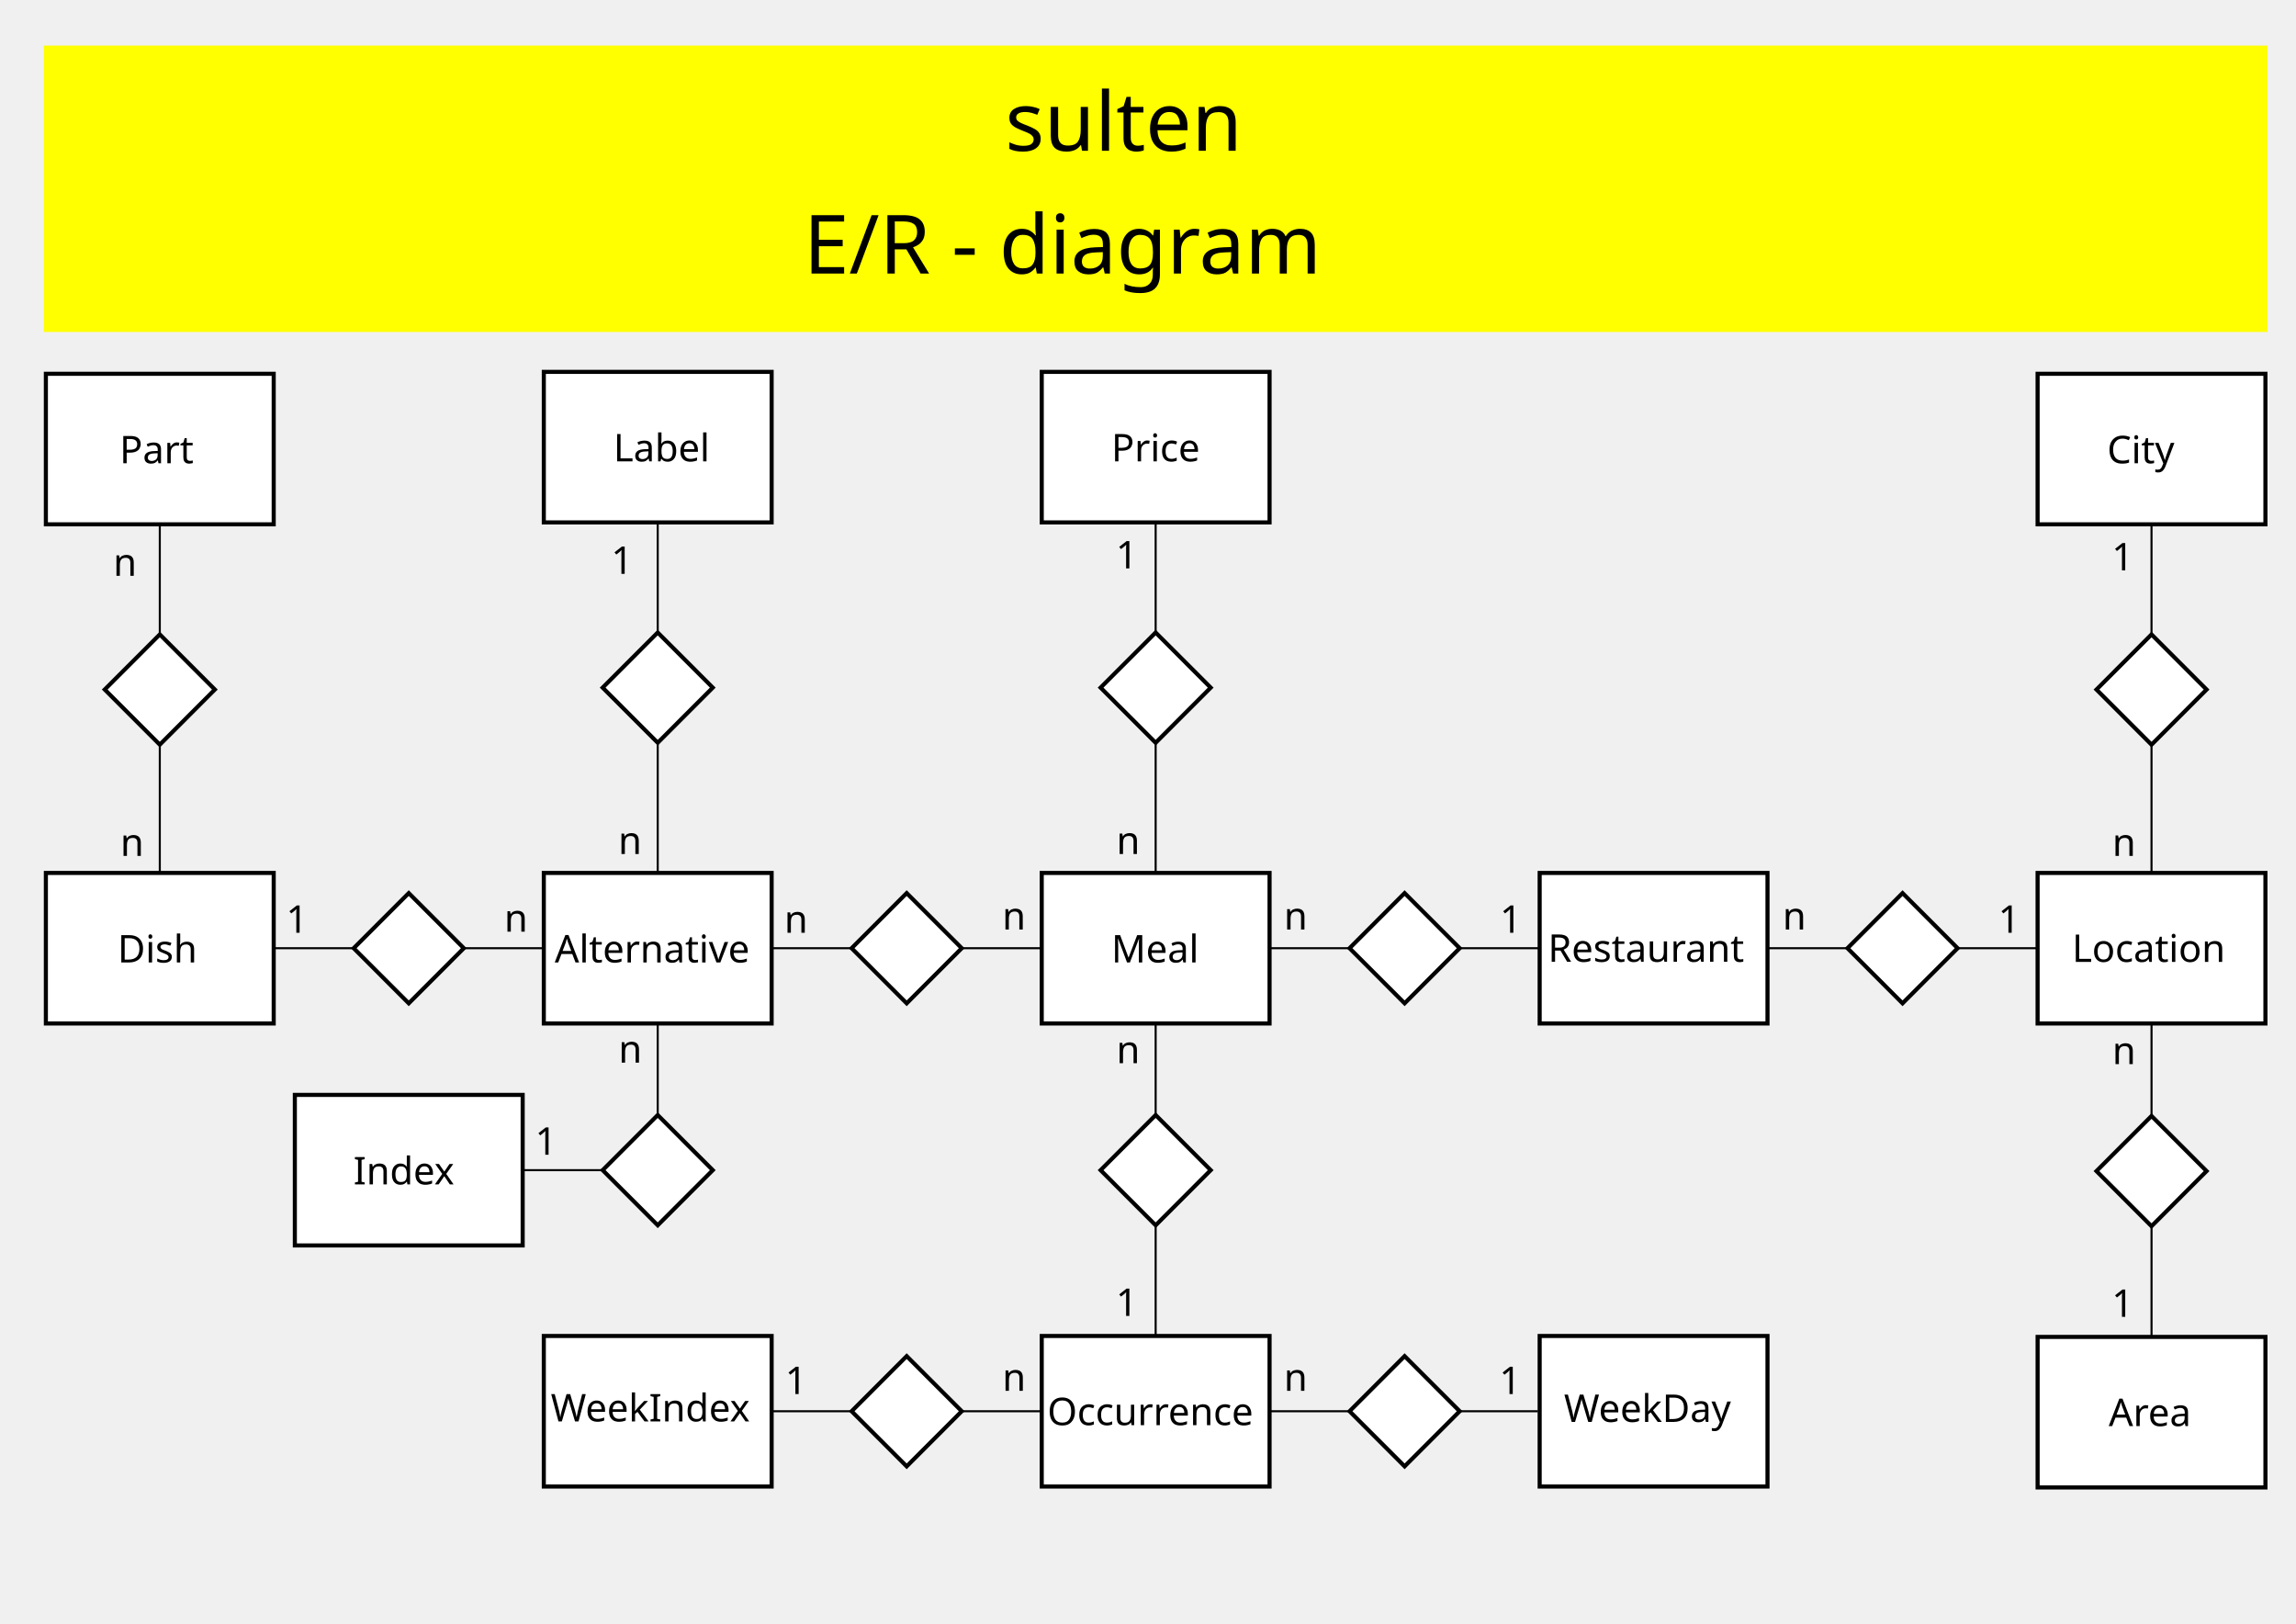
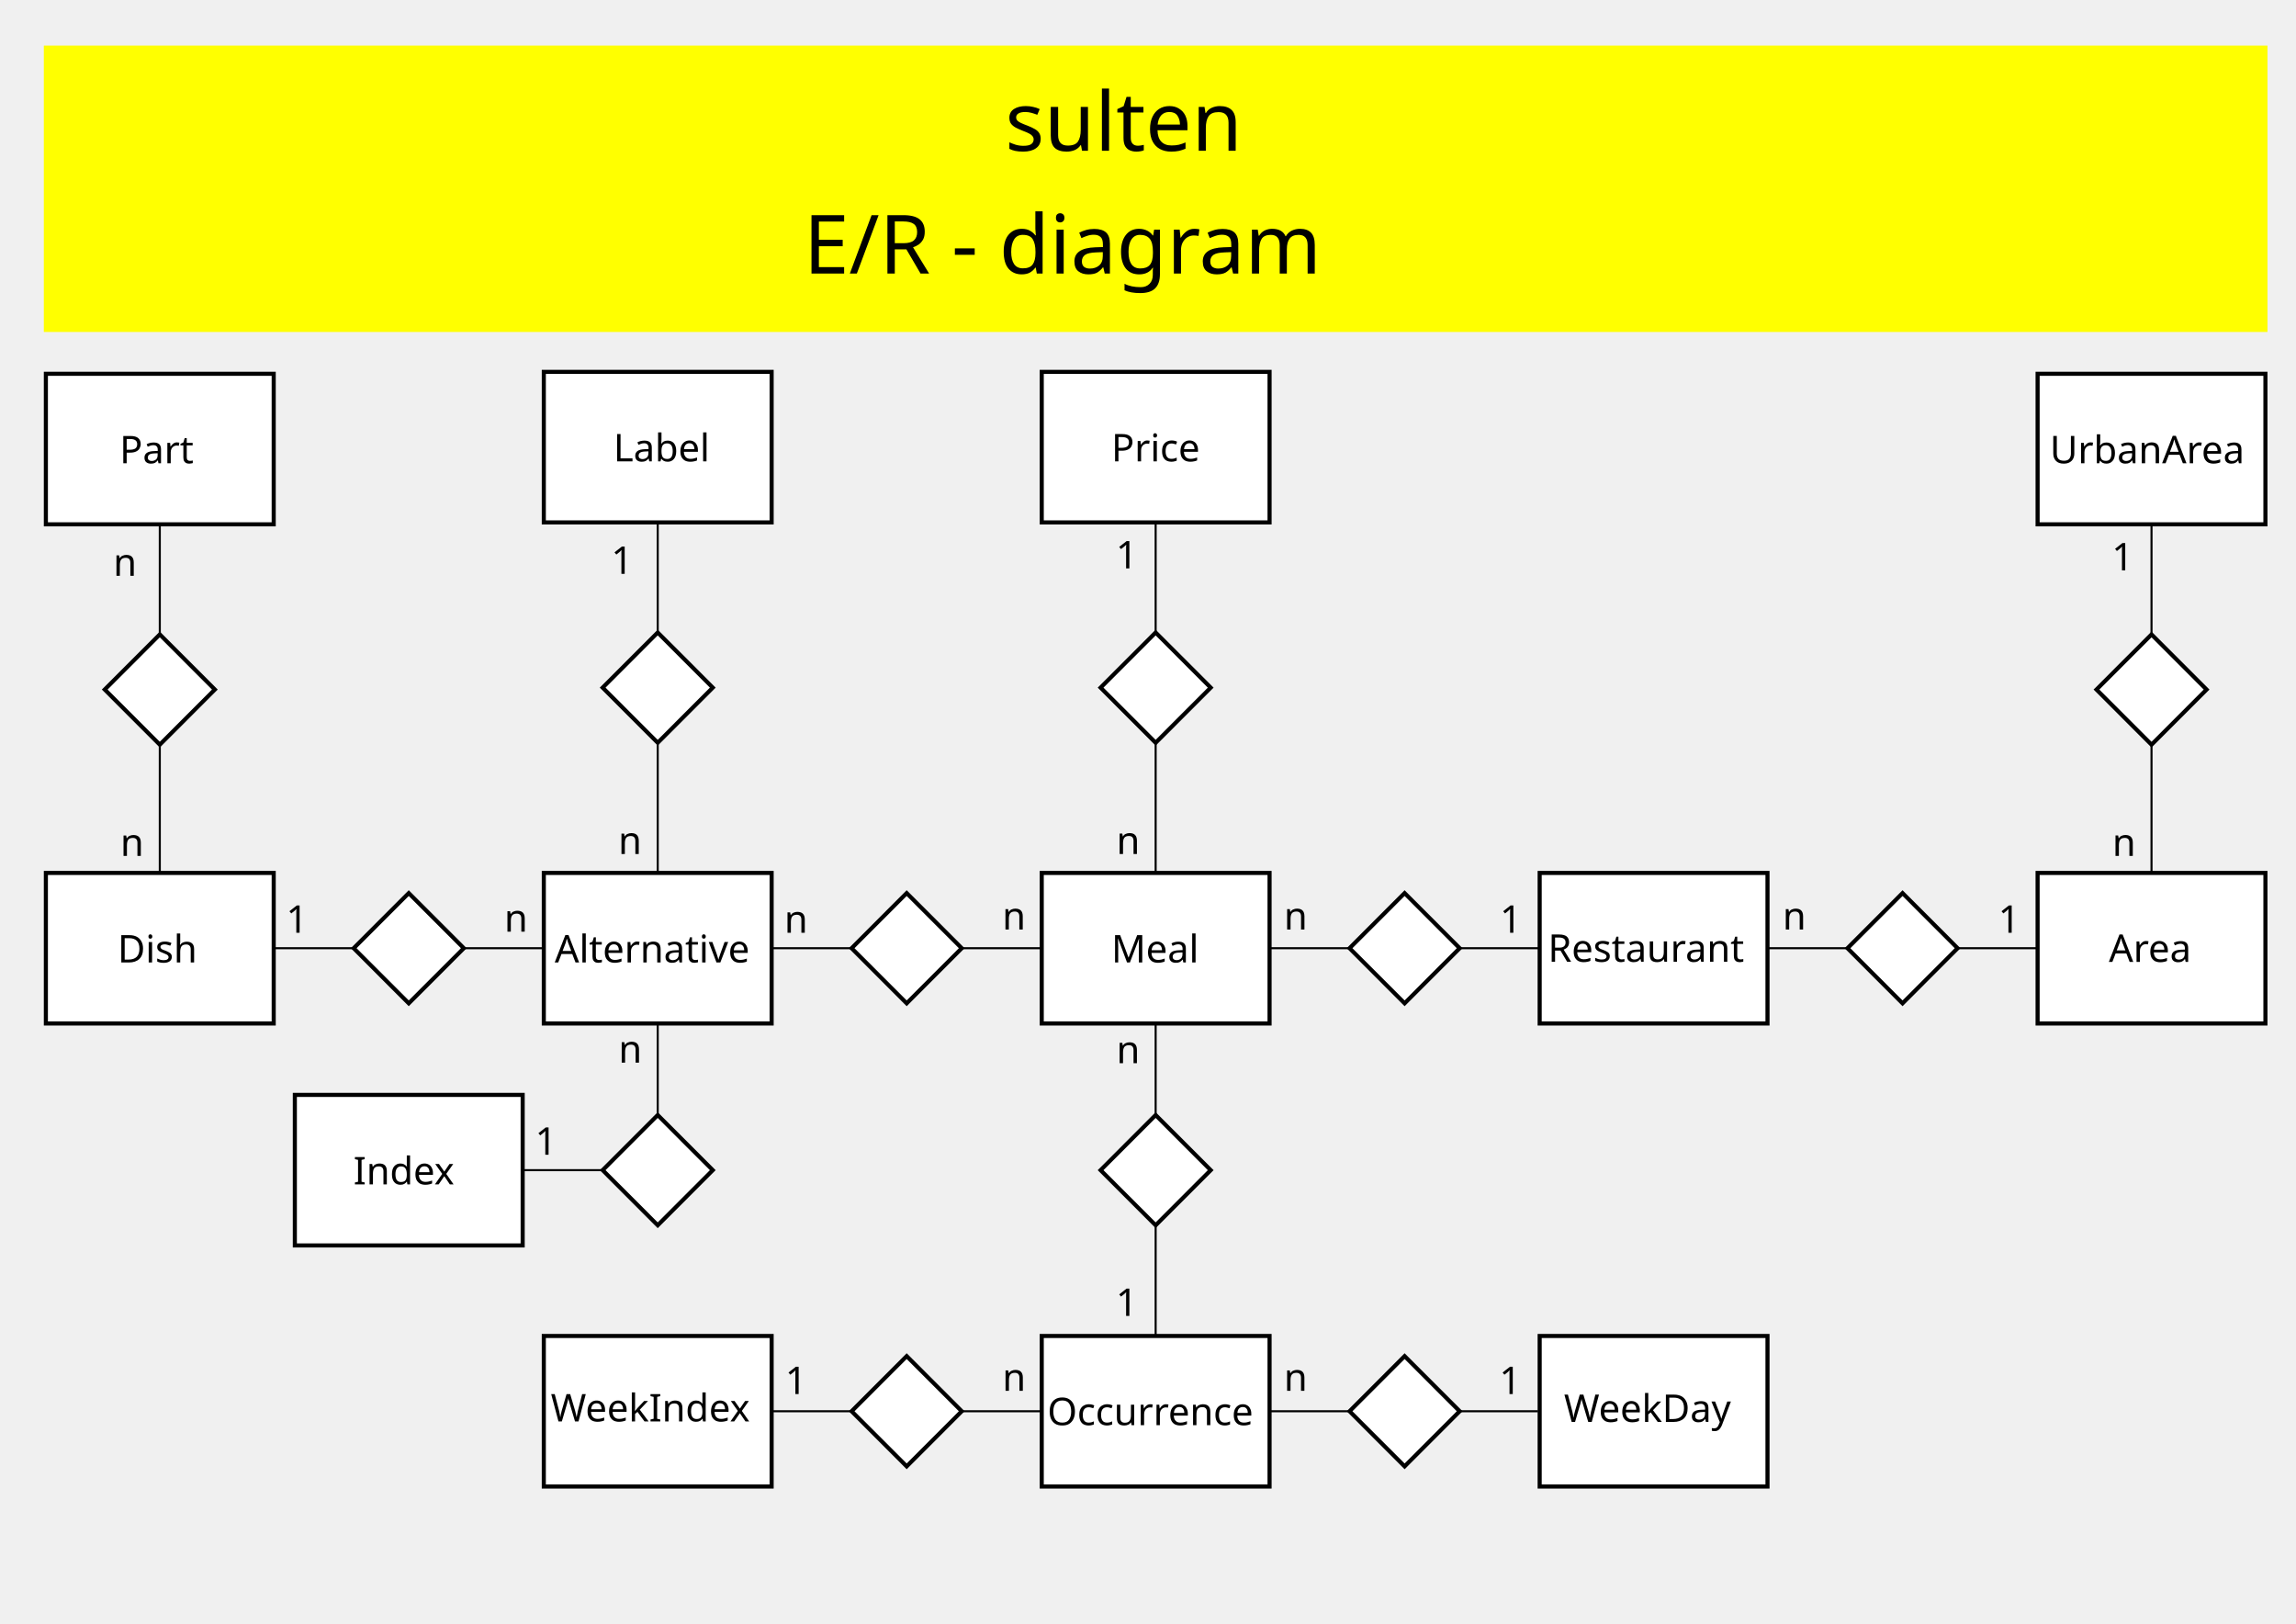
<svg xmlns="http://www.w3.org/2000/svg" xmlns:ns1="http://www.openswatchbook.org/uri/2009/osb" width="297mm" height="210mm" viewBox="0 0 297 210" version="1.1" id="svg8">
  <defs id="defs2">
    <linearGradient id="linearGradient829" ns1:paint="solid">
      <stop style="stop-color:#000000;stop-opacity:1;" offset="0" id="stop827" />
    </linearGradient>
  </defs>
  <g id="layer1" transform="translate(0,-87)">
    <rect style="fill:#ffff00;fill-rule:evenodd;stroke-width:0.265" id="rect815" width="287.64" height="37.042" x="5.67" y="92.893" />
    <text xml:space="preserve" style="font-style:normal;font-weight:normal;font-size:10.583px;line-height:1.25;font-family:sans-serif;letter-spacing:0px;word-spacing:0px;fill:#000000;fill-opacity:1;stroke:none;stroke-width:0.265" x="130.024" y="106.5" id="text819">
      <tspan id="tspan817" x="130.024" y="106.5" style="stroke-width:0.265">sulten</tspan>
    </text>
    <text xml:space="preserve" style="font-style:normal;font-weight:normal;font-size:10.583px;line-height:1.25;font-family:sans-serif;letter-spacing:0px;word-spacing:0px;fill:#000000;fill-opacity:1;stroke:none;stroke-width:0.265" x="103.943" y="122.375" id="text823">
      <tspan id="tspan821" x="103.943" y="122.375" style="stroke-width:0.265">E/R - diagram</tspan>
    </text>
    <rect style="fill:#ffffff;fill-rule:evenodd;stroke:#000000;stroke-width:0.529;stroke-miterlimit:4;stroke-dasharray:none;stroke-opacity:1" id="rect825-9" width="10.076" height="10.076" x="-70.254" y="226.105" transform="matrix(0.7068411,-0.7073723,0.7068411,0.7073723,0,0)" />
    <rect style="fill:#ffffff;fill-rule:evenodd;stroke:#000000;stroke-width:0.529;stroke-miterlimit:4;stroke-dasharray:none;stroke-opacity:1" id="rect825-9-4" width="10.076" height="10.076" x="-24.692" y="271.667" transform="matrix(0.7068411,-0.7073723,0.7068411,0.7073723,0,0)" />
    <rect style="fill:#ffffff;fill-rule:evenodd;stroke:#000000;stroke-width:0.529;stroke-miterlimit:4;stroke-dasharray:none;stroke-opacity:1" id="rect825-9-4-7" width="10.076" height="10.076" x="-67.763" y="269.177" transform="matrix(0.7068411,-0.7073723,0.7068411,0.7073723,0,0)" />
    <path style="fill:none;stroke:#000000;stroke-width:0.265px;stroke-linecap:butt;stroke-linejoin:miter;stroke-opacity:1" d="M 110.162,209.636 H 99.967" id="path947" />
    <path style="fill:none;stroke:#000000;stroke-width:0.265px;stroke-linecap:butt;stroke-linejoin:miter;stroke-opacity:1" d="M 124.407,209.636 H 134.629" id="path949" />
    <path style="fill:none;stroke:#000000;stroke-width:0.265px;stroke-linecap:butt;stroke-linejoin:miter;stroke-opacity:1" d="M 149.49,231.214 V 219.351" id="path953" />
    <path style="fill:none;stroke:#000000;stroke-width:0.265px;stroke-linecap:butt;stroke-linejoin:miter;stroke-opacity:1" d="m 149.49,245.47 v 14.221" id="path955" />
    <path style="fill:none;stroke:#000000;stroke-width:0.265px;stroke-linecap:butt;stroke-linejoin:miter;stroke-opacity:1" d="M 174.572,209.636 H 161.442" id="path959" />
    <path style="fill:none;stroke:#000000;stroke-width:0.265px;stroke-linecap:butt;stroke-linejoin:miter;stroke-opacity:1" d="m 188.817,209.636 h 10.337" id="path963" />
    <rect style="fill:#ffffff;fill-rule:evenodd;stroke:#000000;stroke-width:0.529;stroke-miterlimit:4;stroke-dasharray:none;stroke-opacity:1" id="rect825" width="29.471" height="19.471" x="70.344" y="199.9" />
    <text xml:space="preserve" style="font-style:normal;font-variant:normal;font-weight:normal;font-stretch:normal;font-size:4.939px;line-height:1.25;font-family:sans-serif;-inkscape-font-specification:'sans-serif, Normal';font-variant-ligatures:normal;font-variant-caps:normal;font-variant-numeric:normal;font-feature-settings:normal;text-align:start;letter-spacing:0px;word-spacing:0px;writing-mode:lr-tb;text-anchor:start;fill:#000000;fill-opacity:1;stroke:none;stroke-width:0.265" x="71.758" y="211.475" id="text975">
      <tspan id="tspan973" x="71.758" y="211.475" style="stroke-width:0.265">Alternative</tspan>
    </text>
    <g id="g923" transform="translate(14.69687,1.651562)">
      <rect y="198.249" x="120.057" height="19.471" width="29.471" id="rect825-8" style="fill:#ffffff;fill-rule:evenodd;stroke:#000000;stroke-width:0.529;stroke-miterlimit:4;stroke-dasharray:none;stroke-opacity:1" />
      <text id="text975-2" y="209.823" x="129.059" style="font-style:normal;font-variant:normal;font-weight:normal;font-stretch:normal;font-size:4.939px;line-height:1.25;font-family:sans-serif;-inkscape-font-specification:'sans-serif, Normal';font-variant-ligatures:normal;font-variant-caps:normal;font-variant-numeric:normal;font-feature-settings:normal;text-align:start;letter-spacing:0px;word-spacing:0px;writing-mode:lr-tb;text-anchor:start;fill:#000000;fill-opacity:1;stroke:none;stroke-width:0.265" xml:space="preserve">
        <tspan style="stroke-width:0.265" y="209.823" x="129.059" id="tspan973-3">Meal</tspan>
      </text>
    </g>
    <g id="g949" transform="translate(14.69687,-0.7483547)">
      <g id="g918">
        <rect style="fill:#ffffff;fill-rule:evenodd;stroke:#000000;stroke-width:0.529;stroke-miterlimit:4;stroke-dasharray:none;stroke-opacity:1" id="rect825-96" width="29.471" height="19.471" x="120.057" y="260.535" />
      </g>
      <text id="text975-1" y="272.065" x="120.788" style="font-style:normal;font-variant:normal;font-weight:normal;font-stretch:normal;font-size:4.939px;line-height:1.25;font-family:sans-serif;-inkscape-font-specification:'sans-serif, Normal';font-variant-ligatures:normal;font-variant-caps:normal;font-variant-numeric:normal;font-feature-settings:normal;text-align:start;letter-spacing:0px;word-spacing:0px;writing-mode:lr-tb;text-anchor:start;fill:#000000;fill-opacity:1;stroke:none;stroke-width:0.265" xml:space="preserve">
        <tspan style="stroke-width:0.265" y="272.065" x="120.788" id="tspan973-1">Occurrence</tspan>
      </text>
    </g>
    <g id="g933" transform="translate(8.993039,1.651562)">
      <rect y="198.249" x="190.171" height="19.471" width="29.471" id="rect825-0" style="fill:#ffffff;fill-rule:evenodd;stroke:#000000;stroke-width:0.529;stroke-miterlimit:4;stroke-dasharray:none;stroke-opacity:1" />
      <text id="text975-7" y="209.742" x="191.241" style="font-style:normal;font-variant:normal;font-weight:normal;font-stretch:normal;font-size:4.939px;line-height:1.25;font-family:sans-serif;-inkscape-font-specification:'sans-serif, Normal';font-variant-ligatures:normal;font-variant-caps:normal;font-variant-numeric:normal;font-feature-settings:normal;text-align:start;letter-spacing:0px;word-spacing:0px;writing-mode:lr-tb;text-anchor:start;fill:#000000;fill-opacity:1;stroke:none;stroke-width:0.265" xml:space="preserve">
        <tspan style="stroke-width:0.265" y="209.742" x="191.241" id="tspan973-0">Restaurant</tspan>
      </text>
    </g>
    <text xml:space="preserve" style="font-style:normal;font-variant:normal;font-weight:normal;font-stretch:normal;font-size:4.939px;line-height:1.25;font-family:sans-serif;-inkscape-font-specification:'sans-serif, Normal';font-variant-ligatures:normal;font-variant-caps:normal;font-variant-numeric:normal;font-feature-settings:normal;text-align:start;letter-spacing:0px;word-spacing:0px;writing-mode:lr-tb;text-anchor:start;fill:#000000;fill-opacity:1;stroke:none;stroke-width:0.265" x="144.34" y="257.19" id="text1013">
      <tspan id="tspan1011" x="144.34" y="257.19" style="stroke-width:0.265">1</tspan>
    </text>
    <text xml:space="preserve" style="font-style:normal;font-variant:normal;font-weight:normal;font-stretch:normal;font-size:4.939px;line-height:1.25;font-family:sans-serif;-inkscape-font-specification:'sans-serif, Normal';font-variant-ligatures:normal;font-variant-caps:normal;font-variant-numeric:normal;font-feature-settings:normal;text-align:start;letter-spacing:0px;word-spacing:0px;writing-mode:lr-tb;text-anchor:start;fill:#000000;fill-opacity:1;stroke:none;stroke-width:0.265" x="194.011" y="207.636" id="text1013-7">
      <tspan id="tspan1011-9" x="194.011" y="207.636" style="stroke-width:0.265">1</tspan>
    </text>
    <text xml:space="preserve" style="font-style:normal;font-variant:normal;font-weight:normal;font-stretch:normal;font-size:4.939px;line-height:1.25;font-family:sans-serif;-inkscape-font-specification:'sans-serif, Normal';font-variant-ligatures:normal;font-variant-caps:normal;font-variant-numeric:normal;font-feature-settings:normal;text-align:start;letter-spacing:0px;word-spacing:0px;writing-mode:lr-tb;text-anchor:start;fill:#000000;fill-opacity:1;stroke:none;stroke-width:0.265" x="37.005" y="207.636" id="text1013-6">
      <tspan id="tspan1011-3" x="37.005" y="207.636" style="stroke-width:0.265">1</tspan>
    </text>
    <text xml:space="preserve" style="font-style:normal;font-variant:normal;font-weight:normal;font-stretch:normal;font-size:4.939px;line-height:1.25;font-family:sans-serif;-inkscape-font-specification:'sans-serif, Normal';font-variant-ligatures:normal;font-variant-caps:normal;font-variant-numeric:normal;font-feature-settings:normal;text-align:start;letter-spacing:0px;word-spacing:0px;writing-mode:lr-tb;text-anchor:start;fill:#000000;fill-opacity:1;stroke:none;stroke-width:0.265" x="129.639" y="207.219" id="text1013-61">
      <tspan id="tspan1011-2" x="129.639" y="207.219" style="stroke-width:0.265">n</tspan>
    </text>
    <text xml:space="preserve" style="font-style:normal;font-variant:normal;font-weight:normal;font-stretch:normal;font-size:4.939px;line-height:1.25;font-family:sans-serif;-inkscape-font-specification:'sans-serif, Normal';font-variant-ligatures:normal;font-variant-caps:normal;font-variant-numeric:normal;font-feature-settings:normal;text-align:start;letter-spacing:0px;word-spacing:0px;writing-mode:lr-tb;text-anchor:start;fill:#000000;fill-opacity:1;stroke:none;stroke-width:0.265" x="144.41" y="224.508" id="text1013-61-0">
      <tspan id="tspan1011-2-9" x="144.41" y="224.508" style="stroke-width:0.265">n</tspan>
    </text>
    <text xml:space="preserve" style="font-style:normal;font-variant:normal;font-weight:normal;font-stretch:normal;font-size:4.939px;line-height:1.25;font-family:sans-serif;-inkscape-font-specification:'sans-serif, Normal';font-variant-ligatures:normal;font-variant-caps:normal;font-variant-numeric:normal;font-feature-settings:normal;text-align:start;letter-spacing:0px;word-spacing:0px;writing-mode:lr-tb;text-anchor:start;fill:#000000;fill-opacity:1;stroke:none;stroke-width:0.265" x="166.077" y="207.219" id="text1013-61-2">
      <tspan id="tspan1011-2-6" x="166.077" y="207.219" style="stroke-width:0.265">n</tspan>
    </text>
    <rect style="fill:#ffffff;fill-rule:evenodd;stroke:#000000;stroke-width:0.529;stroke-miterlimit:4;stroke-dasharray:none;stroke-opacity:1" id="rect825-9-44" width="10.076" height="10.076" x="-112.583" y="268.435" transform="matrix(0.7068411,-0.7073723,0.7068411,0.7073723,0,0)" />
    <path style="fill:none;stroke:#000000;stroke-width:0.265px;stroke-linecap:butt;stroke-linejoin:miter;stroke-opacity:1" d="M 110.162,269.522 H 99.869" id="path947-3" />
    <path style="fill:none;stroke:#000000;stroke-width:0.265px;stroke-linecap:butt;stroke-linejoin:miter;stroke-opacity:1" d="m 124.407,269.522 h 10.387" id="path949-7" />
    <g id="g915" transform="translate(35.31875,-0.7483547)">
      <rect y="260.535" x="35.025" height="19.471" width="29.471" id="rect825-4" style="fill:#ffffff;fill-rule:evenodd;stroke:#000000;stroke-width:0.529;stroke-miterlimit:4;stroke-dasharray:none;stroke-opacity:1" />
      <text id="text975-4" y="271.586" x="35.923" style="font-style:normal;font-variant:normal;font-weight:normal;font-stretch:normal;font-size:4.939px;line-height:1.25;font-family:sans-serif;-inkscape-font-specification:'sans-serif, Normal';font-variant-ligatures:normal;font-variant-caps:normal;font-variant-numeric:normal;font-feature-settings:normal;text-align:start;letter-spacing:0px;word-spacing:0px;writing-mode:lr-tb;text-anchor:start;fill:#000000;fill-opacity:1;stroke:none;stroke-width:0.265" xml:space="preserve">
        <tspan style="stroke-width:0.265" y="271.586" x="35.923" id="tspan973-19">WeekIndex</tspan>
      </text>
    </g>
    <text xml:space="preserve" style="font-style:normal;font-variant:normal;font-weight:normal;font-stretch:normal;font-size:4.939px;line-height:1.25;font-family:sans-serif;-inkscape-font-specification:'sans-serif, Normal';font-variant-ligatures:normal;font-variant-caps:normal;font-variant-numeric:normal;font-feature-settings:normal;text-align:start;letter-spacing:0px;word-spacing:0px;writing-mode:lr-tb;text-anchor:start;fill:#000000;fill-opacity:1;stroke:none;stroke-width:0.265" x="101.557" y="267.296" id="text1013-6-0">
      <tspan id="tspan1011-3-4" x="101.557" y="267.296" style="stroke-width:0.265">1</tspan>
    </text>
    <text xml:space="preserve" style="font-style:normal;font-variant:normal;font-weight:normal;font-stretch:normal;font-size:4.939px;line-height:1.25;font-family:sans-serif;-inkscape-font-specification:'sans-serif, Normal';font-variant-ligatures:normal;font-variant-caps:normal;font-variant-numeric:normal;font-feature-settings:normal;text-align:start;letter-spacing:0px;word-spacing:0px;writing-mode:lr-tb;text-anchor:start;fill:#000000;fill-opacity:1;stroke:none;stroke-width:0.265" x="129.653" y="266.879" id="text1013-61-00">
      <tspan id="tspan1011-2-5" x="129.653" y="266.879" style="stroke-width:0.265">n</tspan>
    </text>
    <rect style="fill:#ffffff;fill-rule:evenodd;stroke:#000000;stroke-width:0.529;stroke-miterlimit:4;stroke-dasharray:none;stroke-opacity:1" id="rect825-9-4-1" width="10.076" height="10.076" x="-67.021" y="313.997" transform="matrix(0.7068411,-0.7073723,0.7068411,0.7073723,0,0)" />
    <path style="fill:none;stroke:#000000;stroke-width:0.265px;stroke-linecap:butt;stroke-linejoin:miter;stroke-opacity:1" d="M 174.572,269.522 H 164.243" id="path959-9" />
    <path style="fill:none;stroke:#000000;stroke-width:0.265px;stroke-linecap:butt;stroke-linejoin:miter;stroke-opacity:1" d="m 188.817,269.522 h 10.125" id="path963-0" />
    <g id="g938" transform="translate(-5.264942,-0.7483547)">
      <rect y="260.535" x="204.429" height="19.471" width="29.471" id="rect825-0-6" style="fill:#ffffff;fill-rule:evenodd;stroke:#000000;stroke-width:0.529;stroke-miterlimit:4;stroke-dasharray:none;stroke-opacity:1" />
      <text id="text975-7-8" y="271.65" x="207.571" style="font-style:normal;font-variant:normal;font-weight:normal;font-stretch:normal;font-size:4.939px;line-height:1.25;font-family:sans-serif;-inkscape-font-specification:'sans-serif, Normal';font-variant-ligatures:normal;font-variant-caps:normal;font-variant-numeric:normal;font-feature-settings:normal;text-align:start;letter-spacing:0px;word-spacing:0px;writing-mode:lr-tb;text-anchor:start;fill:#000000;fill-opacity:1;stroke:none;stroke-width:0.265" xml:space="preserve">
        <tspan style="stroke-width:0.265" y="271.65" x="207.571" id="tspan973-0-0">WeekDay</tspan>
      </text>
    </g>
    <text xml:space="preserve" style="font-style:normal;font-variant:normal;font-weight:normal;font-stretch:normal;font-size:4.939px;line-height:1.25;font-family:sans-serif;-inkscape-font-specification:'sans-serif, Normal';font-variant-ligatures:normal;font-variant-caps:normal;font-variant-numeric:normal;font-feature-settings:normal;text-align:start;letter-spacing:0px;word-spacing:0px;writing-mode:lr-tb;text-anchor:start;fill:#000000;fill-opacity:1;stroke:none;stroke-width:0.265" x="193.935" y="267.296" id="text1013-7-1">
      <tspan id="tspan1011-9-2" x="193.935" y="267.296" style="stroke-width:0.265">1</tspan>
    </text>
    <text xml:space="preserve" style="font-style:normal;font-variant:normal;font-weight:normal;font-stretch:normal;font-size:4.939px;line-height:1.25;font-family:sans-serif;-inkscape-font-specification:'sans-serif, Normal';font-variant-ligatures:normal;font-variant-caps:normal;font-variant-numeric:normal;font-feature-settings:normal;text-align:start;letter-spacing:0px;word-spacing:0px;writing-mode:lr-tb;text-anchor:start;fill:#000000;fill-opacity:1;stroke:none;stroke-width:0.265" x="166.073" y="266.879" id="text1013-61-2-9">
      <tspan id="tspan1011-2-6-4" x="166.073" y="266.879" style="stroke-width:0.265">n</tspan>
    </text>
    <rect style="fill:#ffffff;fill-rule:evenodd;stroke:#000000;stroke-width:0.529;stroke-miterlimit:4;stroke-dasharray:none;stroke-opacity:1" id="rect825-9-4-5" width="10.076" height="10.076" x="20.87" y="317.229" transform="matrix(0.7068411,-0.7073723,0.7068411,0.7073723,0,0)" />
    <path style="fill:none;stroke:#000000;stroke-width:0.265px;stroke-linecap:butt;stroke-linejoin:miter;stroke-opacity:1" d="m 253.227,209.636 h 10.35" id="path963-9" />
    <text xml:space="preserve" style="font-style:normal;font-variant:normal;font-weight:normal;font-stretch:normal;font-size:4.939px;line-height:1.25;font-family:sans-serif;-inkscape-font-specification:'sans-serif, Normal';font-variant-ligatures:normal;font-variant-caps:normal;font-variant-numeric:normal;font-feature-settings:normal;text-align:start;letter-spacing:0px;word-spacing:0px;writing-mode:lr-tb;text-anchor:start;fill:#000000;fill-opacity:1;stroke:none;stroke-width:0.265" x="258.473" y="207.636" id="text1013-7-9">
      <tspan id="tspan1011-9-0" x="258.473" y="207.636" style="stroke-width:0.265">1</tspan>
    </text>
    <path style="fill:none;stroke:#000000;stroke-width:0.265px;stroke-linecap:butt;stroke-linejoin:miter;stroke-opacity:1" d="m 228.675,209.636 h 10.307" id="path963-9-5" />
    <text xml:space="preserve" style="font-style:normal;font-variant:normal;font-weight:normal;font-stretch:normal;font-size:4.939px;line-height:1.25;font-family:sans-serif;-inkscape-font-specification:'sans-serif, Normal';font-variant-ligatures:normal;font-variant-caps:normal;font-variant-numeric:normal;font-feature-settings:normal;text-align:start;letter-spacing:0px;word-spacing:0px;writing-mode:lr-tb;text-anchor:start;fill:#000000;fill-opacity:1;stroke:none;stroke-width:0.265" x="230.583" y="207.219" id="text1013-61-2-9-1">
      <tspan id="tspan1011-2-6-4-7" x="230.583" y="207.219" style="stroke-width:0.265">n</tspan>
    </text>
    <g id="g943" transform="translate(3.289211,1.651561)">
      <rect y="198.249" x="260.285" height="19.471" width="29.471" id="rect825-0-1" style="fill:#ffffff;fill-rule:evenodd;stroke:#000000;stroke-width:0.529;stroke-miterlimit:4;stroke-dasharray:none;stroke-opacity:1" />
-       <text id="text975-7-9" y="209.754" x="264.741" style="font-style:normal;font-variant:normal;font-weight:normal;font-stretch:normal;font-size:4.939px;line-height:1.25;font-family:sans-serif;-inkscape-font-specification:'sans-serif, Normal';font-variant-ligatures:normal;font-variant-caps:normal;font-variant-numeric:normal;font-feature-settings:normal;text-align:start;letter-spacing:0px;word-spacing:0px;writing-mode:lr-tb;text-anchor:start;fill:#000000;fill-opacity:1;stroke:none;stroke-width:0.265" xml:space="preserve">
-         <tspan style="stroke-width:0.265" y="209.754" x="264.741" id="tspan973-0-6">Location</tspan>
-       </text>
+       <text id="text975-7-9" y="209.754" x="269.504" style="font-style:normal;font-variant:normal;font-weight:normal;font-stretch:normal;font-size:4.939px;line-height:1.25;font-family:sans-serif;-inkscape-font-specification:'sans-serif, Normal';font-variant-ligatures:normal;font-variant-caps:normal;font-variant-numeric:normal;font-feature-settings:normal;text-align:start;letter-spacing:0px;word-spacing:0px;writing-mode:lr-tb;text-anchor:start;fill:#000000;fill-opacity:1;stroke:none;stroke-width:0.265" xml:space="preserve">
+         <tspan style="stroke-width:0.265" y="209.754" x="269.504" id="tspan973-0-6">Area</tspan>
+       </text>
+       <flowRoot xml:space="preserve" id="flowRoot4033" style="fill:black;fill-opacity:1;stroke:none;font-family:sans-serif;font-style:normal;font-weight:normal;font-size:40px;line-height:1.25;letter-spacing:0px;word-spacing:0px">
+         <flowRegion id="flowRegion4035">
+           <rect id="rect4037" width="70.004" height="95.459" x="961.665" y="575.912" />
+         </flowRegion>
+         <flowPara id="flowPara4039" />
+       </flowRoot>
    </g>
    <rect style="fill:#ffffff;fill-rule:evenodd;stroke:#000000;stroke-width:0.529;stroke-miterlimit:4;stroke-dasharray:none;stroke-opacity:1" id="rect825-9-4-7-4" width="10.076" height="10.076" x="-115.815" y="180.543" transform="matrix(0.7068411,-0.7073723,0.7068411,0.7073723,0,0)" />
    <rect style="fill:#ffffff;fill-rule:evenodd;stroke:#000000;stroke-width:0.529;stroke-miterlimit:4;stroke-dasharray:none;stroke-opacity:1" id="rect825-8-9" width="29.471" height="19.471" x="5.934" y="199.9" />
    <text xml:space="preserve" style="font-style:normal;font-variant:normal;font-weight:normal;font-stretch:normal;font-size:4.939px;line-height:1.25;font-family:sans-serif;-inkscape-font-specification:'sans-serif, Normal';font-variant-ligatures:normal;font-variant-caps:normal;font-variant-numeric:normal;font-feature-settings:normal;text-align:start;letter-spacing:0px;word-spacing:0px;writing-mode:lr-tb;text-anchor:start;fill:#000000;fill-opacity:1;stroke:none;stroke-width:0.265" x="15.206" y="211.48" id="text975-2-5">
      <tspan id="tspan973-3-6" x="15.206" y="211.48" style="stroke-width:0.265">Dish</tspan>
    </text>
    <rect style="fill:#ffffff;fill-rule:evenodd;stroke:#000000;stroke-width:0.529;stroke-miterlimit:4;stroke-dasharray:none;stroke-opacity:1" id="rect825-9-4-7-4-0" width="10.076" height="10.076" x="-23.652" y="225.065" transform="matrix(0.7068411,-0.7073723,0.7068411,0.7073723,0,0)" />
    <path style="fill:none;stroke:#000000;stroke-width:0.265px;stroke-linecap:butt;stroke-linejoin:miter;stroke-opacity:1" d="m 149.49,168.808 v -14.046" id="path953-9-3" />
    <path style="fill:none;stroke:#000000;stroke-width:0.265px;stroke-linecap:butt;stroke-linejoin:miter;stroke-opacity:1" d="m 149.49,183.063 v 16.668" id="path955-1-1" />
    <g id="g928" transform="translate(14.77642,-0.7483547)">
      <rect y="135.844" x="119.978" height="19.471" width="29.471" id="rect825-8-9-8" style="fill:#ffffff;fill-rule:evenodd;stroke:#000000;stroke-width:0.529;stroke-miterlimit:4;stroke-dasharray:none;stroke-opacity:1" />
      <text id="text975-2-5-6" y="147.418" x="128.98" style="font-style:normal;font-variant:normal;font-weight:normal;font-stretch:normal;font-size:4.939px;line-height:1.25;font-family:sans-serif;-inkscape-font-specification:'sans-serif, Normal';font-variant-ligatures:normal;font-variant-caps:normal;font-variant-numeric:normal;font-feature-settings:normal;text-align:start;letter-spacing:0px;word-spacing:0px;writing-mode:lr-tb;text-anchor:start;fill:#000000;fill-opacity:1;stroke:none;stroke-width:0.265" xml:space="preserve">
        <tspan style="stroke-width:0.265" y="147.418" x="128.98" id="tspan973-3-6-6">Price</tspan>
      </text>
    </g>
    <text xml:space="preserve" style="font-style:normal;font-variant:normal;font-weight:normal;font-stretch:normal;font-size:4.939px;line-height:1.25;font-family:sans-serif;-inkscape-font-specification:'sans-serif, Normal';font-variant-ligatures:normal;font-variant-caps:normal;font-variant-numeric:normal;font-feature-settings:normal;text-align:start;letter-spacing:0px;word-spacing:0px;writing-mode:lr-tb;text-anchor:start;fill:#000000;fill-opacity:1;stroke:none;stroke-width:0.265" x="144.41" y="197.448" id="text1013-63-6">
      <tspan id="tspan1011-0-5" x="144.41" y="197.448" style="stroke-width:0.265">n</tspan>
    </text>
    <text xml:space="preserve" style="font-style:normal;font-variant:normal;font-weight:normal;font-stretch:normal;font-size:4.939px;line-height:1.25;font-family:sans-serif;-inkscape-font-specification:'sans-serif, Normal';font-variant-ligatures:normal;font-variant-caps:normal;font-variant-numeric:normal;font-feature-settings:normal;text-align:start;letter-spacing:0px;word-spacing:0px;writing-mode:lr-tb;text-anchor:start;fill:#000000;fill-opacity:1;stroke:none;stroke-width:0.265" x="144.34" y="160.516" id="text1013-61-0-9-6">
      <tspan id="tspan1011-2-9-8-5" x="144.34" y="160.516" style="stroke-width:0.265">1</tspan>
    </text>
    <path style="fill:none;stroke:#000000;stroke-width:0.265px;stroke-linecap:butt;stroke-linejoin:miter;stroke-opacity:1" d="M 45.752,209.636 H 35.459" id="path947-8" />
    <text xml:space="preserve" style="font-style:normal;font-variant:normal;font-weight:normal;font-stretch:normal;font-size:4.939px;line-height:1.25;font-family:sans-serif;-inkscape-font-specification:'sans-serif, Normal';font-variant-ligatures:normal;font-variant-caps:normal;font-variant-numeric:normal;font-feature-settings:normal;text-align:start;letter-spacing:0px;word-spacing:0px;writing-mode:lr-tb;text-anchor:start;fill:#000000;fill-opacity:1;stroke:none;stroke-width:0.265" x="101.444" y="207.636" id="text1013-7-4">
      <tspan id="tspan1011-9-9" x="101.444" y="207.636" style="stroke-width:0.265">n</tspan>
    </text>
    <rect style="fill:#ffffff;fill-rule:evenodd;stroke:#000000;stroke-width:0.529;stroke-miterlimit:4;stroke-dasharray:none;stroke-opacity:1" id="rect825-9-4-7-4-1" width="10.076" height="10.076" x="-69.213" y="179.503" transform="matrix(0.7068411,-0.7073723,0.7068411,0.7073723,0,0)" />
    <rect style="fill:#ffffff;fill-rule:evenodd;stroke:#000000;stroke-width:0.529;stroke-miterlimit:4;stroke-dasharray:none;stroke-opacity:1" id="rect825-8-9-43" width="29.471" height="19.471" x="70.344" y="135.095" />
    <text xml:space="preserve" style="font-style:normal;font-variant:normal;font-weight:normal;font-stretch:normal;font-size:4.939px;line-height:1.25;font-family:sans-serif;-inkscape-font-specification:'sans-serif, Normal';font-variant-ligatures:normal;font-variant-caps:normal;font-variant-numeric:normal;font-feature-settings:normal;text-align:start;letter-spacing:0px;word-spacing:0px;writing-mode:lr-tb;text-anchor:start;fill:#000000;fill-opacity:1;stroke:none;stroke-width:0.265" x="79.346" y="146.67" id="text975-2-5-8">
      <tspan id="tspan973-3-6-8" x="79.346" y="146.67" style="stroke-width:0.265">Label</tspan>
    </text>
    <path style="fill:none;stroke:#000000;stroke-width:0.265px;stroke-linecap:butt;stroke-linejoin:miter;stroke-opacity:1" d="m 85.08,183.063 v 16.668" id="path955-1-1-9" />
    <path style="fill:none;stroke:#000000;stroke-width:0.265px;stroke-linecap:butt;stroke-linejoin:miter;stroke-opacity:1" d="m 85.08,154.587 v 14.221" id="path955-1-1-9-7" />
    <text xml:space="preserve" style="font-style:normal;font-variant:normal;font-weight:normal;font-stretch:normal;font-size:4.939px;line-height:1.25;font-family:sans-serif;-inkscape-font-specification:'sans-serif, Normal';font-variant-ligatures:normal;font-variant-caps:normal;font-variant-numeric:normal;font-feature-settings:normal;text-align:start;letter-spacing:0px;word-spacing:0px;writing-mode:lr-tb;text-anchor:start;fill:#000000;fill-opacity:1;stroke:none;stroke-width:0.265" x="79.969" y="197.453" id="text1013-6-5-4-5">
      <tspan id="tspan1011-3-5-5-1" x="79.969" y="197.453" style="stroke-width:0.265">n</tspan>
    </text>
    <path style="fill:none;stroke:#000000;stroke-width:0.265px;stroke-linecap:butt;stroke-linejoin:miter;stroke-opacity:1" d="m 59.997,209.636 h 10.222" id="path949-9" />
    <text xml:space="preserve" style="font-style:normal;font-variant:normal;font-weight:normal;font-stretch:normal;font-size:4.939px;line-height:1.25;font-family:sans-serif;-inkscape-font-specification:'sans-serif, Normal';font-variant-ligatures:normal;font-variant-caps:normal;font-variant-numeric:normal;font-feature-settings:normal;text-align:start;letter-spacing:0px;word-spacing:0px;writing-mode:lr-tb;text-anchor:start;fill:#000000;fill-opacity:1;stroke:none;stroke-width:0.265" x="65.218" y="207.491" id="text1013-6-5-4-5-2">
      <tspan id="tspan1011-3-5-5-1-5" x="65.218" y="207.491" style="stroke-width:0.265">n</tspan>
    </text>
    <text xml:space="preserve" style="font-style:normal;font-variant:normal;font-weight:normal;font-stretch:normal;font-size:4.939px;line-height:1.25;font-family:sans-serif;-inkscape-font-specification:'sans-serif, Normal';font-variant-ligatures:normal;font-variant-caps:normal;font-variant-numeric:normal;font-feature-settings:normal;text-align:start;letter-spacing:0px;word-spacing:0px;writing-mode:lr-tb;text-anchor:start;fill:#000000;fill-opacity:1;stroke:none;stroke-width:0.265" x="79.056" y="161.218" id="text1013-6-05">
      <tspan id="tspan1011-3-7" x="79.056" y="161.218" style="stroke-width:0.265">1</tspan>
    </text>
    <rect style="fill:#ffffff;fill-rule:evenodd;stroke:#000000;stroke-width:0.529;stroke-miterlimit:4;stroke-dasharray:none;stroke-opacity:1" id="rect825-9-4-7-1" width="10.076" height="10.076" x="-113.325" y="223.615" transform="matrix(0.7068411,-0.7073723,0.7068411,0.7073723,0,0)" />
    <path style="fill:none;stroke:#000000;stroke-width:0.265px;stroke-linecap:butt;stroke-linejoin:miter;stroke-opacity:1" d="M 85.08,231.138 V 219.275" id="path953-3" />
    <text xml:space="preserve" style="font-style:normal;font-variant:normal;font-weight:normal;font-stretch:normal;font-size:4.939px;line-height:1.25;font-family:sans-serif;-inkscape-font-specification:'sans-serif, Normal';font-variant-ligatures:normal;font-variant-caps:normal;font-variant-numeric:normal;font-feature-settings:normal;text-align:start;letter-spacing:0px;word-spacing:0px;writing-mode:lr-tb;text-anchor:start;fill:#000000;fill-opacity:1;stroke:none;stroke-width:0.265" x="80" y="224.432" id="text1013-61-0-8">
      <tspan id="tspan1011-2-9-2" x="80" y="224.432" style="stroke-width:0.265">n</tspan>
    </text>
    <text xml:space="preserve" style="font-style:normal;font-variant:normal;font-weight:normal;font-stretch:normal;font-size:4.939px;line-height:1.25;font-family:sans-serif;-inkscape-font-specification:'sans-serif, Normal';font-variant-ligatures:normal;font-variant-caps:normal;font-variant-numeric:normal;font-feature-settings:normal;text-align:start;letter-spacing:0px;word-spacing:0px;writing-mode:lr-tb;text-anchor:start;fill:#000000;fill-opacity:1;stroke:none;stroke-width:0.265" x="69.21" y="236.342" id="text1013-6-7">
      <tspan id="tspan1011-3-74" x="69.21" y="236.342" style="stroke-width:0.265">1</tspan>
    </text>
    <rect style="fill:#ffffff;fill-rule:evenodd;stroke:#000000;stroke-width:0.529;stroke-miterlimit:4;stroke-dasharray:none;stroke-opacity:1" id="rect825-8-9-5" width="29.471" height="19.471" x="38.139" y="228.607" />
    <text xml:space="preserve" style="font-style:normal;font-variant:normal;font-weight:normal;font-stretch:normal;font-size:4.939px;line-height:1.25;font-family:sans-serif;-inkscape-font-specification:'sans-serif, Normal';font-variant-ligatures:normal;font-variant-caps:normal;font-variant-numeric:normal;font-feature-settings:normal;text-align:start;letter-spacing:0px;word-spacing:0px;writing-mode:lr-tb;text-anchor:start;fill:#000000;fill-opacity:1;stroke:none;stroke-width:0.265" x="45.706" y="240.181" id="text975-2-5-68">
      <tspan id="tspan973-3-6-0" x="45.706" y="240.181" style="stroke-width:0.265">Index</tspan>
    </text>
    <path style="fill:none;stroke:#000000;stroke-width:0.265px;stroke-linecap:butt;stroke-linejoin:miter;stroke-opacity:1" d="M 77.957,238.342 H 67.664" id="path947-8-2" />
    <rect style="fill:#ffffff;fill-rule:evenodd;stroke:#000000;stroke-width:0.529;stroke-miterlimit:4;stroke-dasharray:none;stroke-opacity:1" id="rect825-9-4-7-4-1-1" width="10.076" height="10.076" x="-114.949" y="134.116" transform="matrix(0.7068411,-0.7073723,0.7068411,0.7073723,0,0)" />
    <rect style="fill:#ffffff;fill-rule:evenodd;stroke:#000000;stroke-width:0.529;stroke-miterlimit:4;stroke-dasharray:none;stroke-opacity:1" id="rect825-8-9-43-2" width="29.471" height="19.471" x="5.934" y="135.343" />
    <text xml:space="preserve" style="font-style:normal;font-variant:normal;font-weight:normal;font-stretch:normal;font-size:4.939px;line-height:1.25;font-family:sans-serif;-inkscape-font-specification:'sans-serif, Normal';font-variant-ligatures:normal;font-variant-caps:normal;font-variant-numeric:normal;font-feature-settings:normal;text-align:start;letter-spacing:0px;word-spacing:0px;writing-mode:lr-tb;text-anchor:start;fill:#000000;fill-opacity:1;stroke:none;stroke-width:0.265" x="15.465" y="146.917" id="text975-2-5-8-0">
      <tspan id="tspan973-3-6-8-6" x="15.465" y="146.917" style="stroke-width:0.265">Part</tspan>
    </text>
    <path style="fill:none;stroke:#000000;stroke-width:0.265px;stroke-linecap:butt;stroke-linejoin:miter;stroke-opacity:1" d="m 20.67,183.309 v 16.668" id="path955-1-1-9-4" />
    <path style="fill:none;stroke:#000000;stroke-width:0.265px;stroke-linecap:butt;stroke-linejoin:miter;stroke-opacity:1" d="m 20.67,154.833 v 14.221" id="path955-1-1-9-7-3" />
    <text xml:space="preserve" style="font-style:normal;font-variant:normal;font-weight:normal;font-stretch:normal;font-size:4.939px;line-height:1.25;font-family:sans-serif;-inkscape-font-specification:'sans-serif, Normal';font-variant-ligatures:normal;font-variant-caps:normal;font-variant-numeric:normal;font-feature-settings:normal;text-align:start;letter-spacing:0px;word-spacing:0px;writing-mode:lr-tb;text-anchor:start;fill:#000000;fill-opacity:1;stroke:none;stroke-width:0.265" x="15.559" y="197.7" id="text1013-6-5-4-5-3">
      <tspan id="tspan1011-3-5-5-1-7" x="15.559" y="197.7" style="stroke-width:0.265">n</tspan>
    </text>
    <text xml:space="preserve" style="font-style:normal;font-variant:normal;font-weight:normal;font-stretch:normal;font-size:4.939px;line-height:1.25;font-family:sans-serif;-inkscape-font-specification:'sans-serif, Normal';font-variant-ligatures:normal;font-variant-caps:normal;font-variant-numeric:normal;font-feature-settings:normal;text-align:start;letter-spacing:0px;word-spacing:0px;writing-mode:lr-tb;text-anchor:start;fill:#000000;fill-opacity:1;stroke:none;stroke-width:0.265" x="14.646" y="161.466" id="text1013-6-05-2">
      <tspan id="tspan1011-3-7-1" x="14.646" y="161.466" style="stroke-width:0.265">n</tspan>
    </text>
    <rect style="fill:#ffffff;fill-rule:evenodd;stroke:#000000;stroke-width:0.529;stroke-miterlimit:4;stroke-dasharray:none;stroke-opacity:1" id="rect825-9-4-7-4-0-7" width="10.076" height="10.076" x="67.298" y="316.365" transform="matrix(0.7068411,-0.7073723,0.7068411,0.7073723,0,0)" />
    <path style="fill:none;stroke:#000000;stroke-width:0.265px;stroke-linecap:butt;stroke-linejoin:miter;stroke-opacity:1" d="m 278.31,169.054 v -14.046" id="path953-9-3-2" />
    <path style="fill:none;stroke:#000000;stroke-width:0.265px;stroke-linecap:butt;stroke-linejoin:miter;stroke-opacity:1" d="m 278.31,183.309 v 16.668" id="path955-1-1-8" />
    <g id="g928-9" transform="translate(143.5963,-0.5015329)">
      <rect y="135.844" x="119.978" height="19.471" width="29.471" id="rect825-8-9-8-3" style="fill:#ffffff;fill-rule:evenodd;stroke:#000000;stroke-width:0.529;stroke-miterlimit:4;stroke-dasharray:none;stroke-opacity:1" />
-       <text id="text975-2-5-6-6" y="147.418" x="128.98" style="font-style:normal;font-variant:normal;font-weight:normal;font-stretch:normal;font-size:4.939px;line-height:1.25;font-family:sans-serif;-inkscape-font-specification:'sans-serif, Normal';font-variant-ligatures:normal;font-variant-caps:normal;font-variant-numeric:normal;font-feature-settings:normal;text-align:start;letter-spacing:0px;word-spacing:0px;writing-mode:lr-tb;text-anchor:start;fill:#000000;fill-opacity:1;stroke:none;stroke-width:0.265" xml:space="preserve">
-         <tspan style="stroke-width:0.265" y="147.418" x="128.98" id="tspan973-3-6-6-8">City</tspan>
+       <text id="text975-2-5-6-6" y="147.418" x="121.571" style="font-style:normal;font-variant:normal;font-weight:normal;font-stretch:normal;font-size:4.939px;line-height:1.25;font-family:sans-serif;-inkscape-font-specification:'sans-serif, Normal';font-variant-ligatures:normal;font-variant-caps:normal;font-variant-numeric:normal;font-feature-settings:normal;text-align:start;letter-spacing:0px;word-spacing:0px;writing-mode:lr-tb;text-anchor:start;fill:#000000;fill-opacity:1;stroke:none;stroke-width:0.265" xml:space="preserve">
+         <tspan style="stroke-width:0.265" y="147.418" x="121.571" id="tspan973-3-6-6-8">UrbanArea</tspan>
      </text>
    </g>
    <text xml:space="preserve" style="font-style:normal;font-variant:normal;font-weight:normal;font-stretch:normal;font-size:4.939px;line-height:1.25;font-family:sans-serif;-inkscape-font-specification:'sans-serif, Normal';font-variant-ligatures:normal;font-variant-caps:normal;font-variant-numeric:normal;font-feature-settings:normal;text-align:start;letter-spacing:0px;word-spacing:0px;writing-mode:lr-tb;text-anchor:start;fill:#000000;fill-opacity:1;stroke:none;stroke-width:0.265" x="273.229" y="197.695" id="text1013-63-6-9">
      <tspan id="tspan1011-0-5-7" x="273.229" y="197.695" style="stroke-width:0.265">n</tspan>
    </text>
    <text xml:space="preserve" style="font-style:normal;font-variant:normal;font-weight:normal;font-stretch:normal;font-size:4.939px;line-height:1.25;font-family:sans-serif;-inkscape-font-specification:'sans-serif, Normal';font-variant-ligatures:normal;font-variant-caps:normal;font-variant-numeric:normal;font-feature-settings:normal;text-align:start;letter-spacing:0px;word-spacing:0px;writing-mode:lr-tb;text-anchor:start;fill:#000000;fill-opacity:1;stroke:none;stroke-width:0.265" x="273.16" y="160.763" id="text1013-61-0-9-6-5">
      <tspan id="tspan1011-2-9-8-5-5" x="273.16" y="160.763" style="stroke-width:0.265">1</tspan>
    </text>
-     <rect style="fill:#ffffff;fill-rule:evenodd;stroke:#000000;stroke-width:0.529;stroke-miterlimit:4;stroke-dasharray:none;stroke-opacity:1" id="rect825-9-4-7-40" width="10.076" height="10.076" x="23.277" y="360.386" transform="matrix(0.7068411,-0.7073723,0.7068411,0.7073723,0,0)" />
-     <path style="fill:none;stroke:#000000;stroke-width:0.265px;stroke-linecap:butt;stroke-linejoin:miter;stroke-opacity:1" d="M 278.312,231.335 V 219.472" id="path953-6" />
-     <path style="fill:none;stroke:#000000;stroke-width:0.265px;stroke-linecap:butt;stroke-linejoin:miter;stroke-opacity:1" d="m 278.312,245.59 v 14.221" id="path955-1" />
-     <g id="g949-5" transform="translate(143.5191,-0.6279084)">
-       <g id="g918-2">
-         <rect style="fill:#ffffff;fill-rule:evenodd;stroke:#000000;stroke-width:0.529;stroke-miterlimit:4;stroke-dasharray:none;stroke-opacity:1" id="rect825-96-3" width="29.471" height="19.471" x="120.057" y="260.535" />
-       </g>
-       <text id="text975-1-1" y="272.065" x="129.254" style="font-style:normal;font-variant:normal;font-weight:normal;font-stretch:normal;font-size:4.939px;line-height:1.25;font-family:sans-serif;-inkscape-font-specification:'sans-serif, Normal';font-variant-ligatures:normal;font-variant-caps:normal;font-variant-numeric:normal;font-feature-settings:normal;text-align:start;letter-spacing:0px;word-spacing:0px;writing-mode:lr-tb;text-anchor:start;fill:#000000;fill-opacity:1;stroke:none;stroke-width:0.265" xml:space="preserve">
-         <tspan style="stroke-width:0.265" y="272.065" x="129.254" id="tspan973-1-5">Area</tspan>
-       </text>
-     </g>
-     <text xml:space="preserve" style="font-style:normal;font-variant:normal;font-weight:normal;font-stretch:normal;font-size:4.939px;line-height:1.25;font-family:sans-serif;-inkscape-font-specification:'sans-serif, Normal';font-variant-ligatures:normal;font-variant-caps:normal;font-variant-numeric:normal;font-feature-settings:normal;text-align:start;letter-spacing:0px;word-spacing:0px;writing-mode:lr-tb;text-anchor:start;fill:#000000;fill-opacity:1;stroke:none;stroke-width:0.265" x="273.162" y="257.31" id="text1013-8">
-       <tspan id="tspan1011-7" x="273.162" y="257.31" style="stroke-width:0.265">1</tspan>
-     </text>
-     <text xml:space="preserve" style="font-style:normal;font-variant:normal;font-weight:normal;font-stretch:normal;font-size:4.939px;line-height:1.25;font-family:sans-serif;-inkscape-font-specification:'sans-serif, Normal';font-variant-ligatures:normal;font-variant-caps:normal;font-variant-numeric:normal;font-feature-settings:normal;text-align:start;letter-spacing:0px;word-spacing:0px;writing-mode:lr-tb;text-anchor:start;fill:#000000;fill-opacity:1;stroke:none;stroke-width:0.265" x="273.232" y="224.628" id="text1013-61-0-6">
-       <tspan id="tspan1011-2-9-0" x="273.232" y="224.628" style="stroke-width:0.265">n</tspan>
-     </text>
+     <g id="g949-5" transform="translate(143.5191,-0.6279084)" />
  </g>
</svg>
